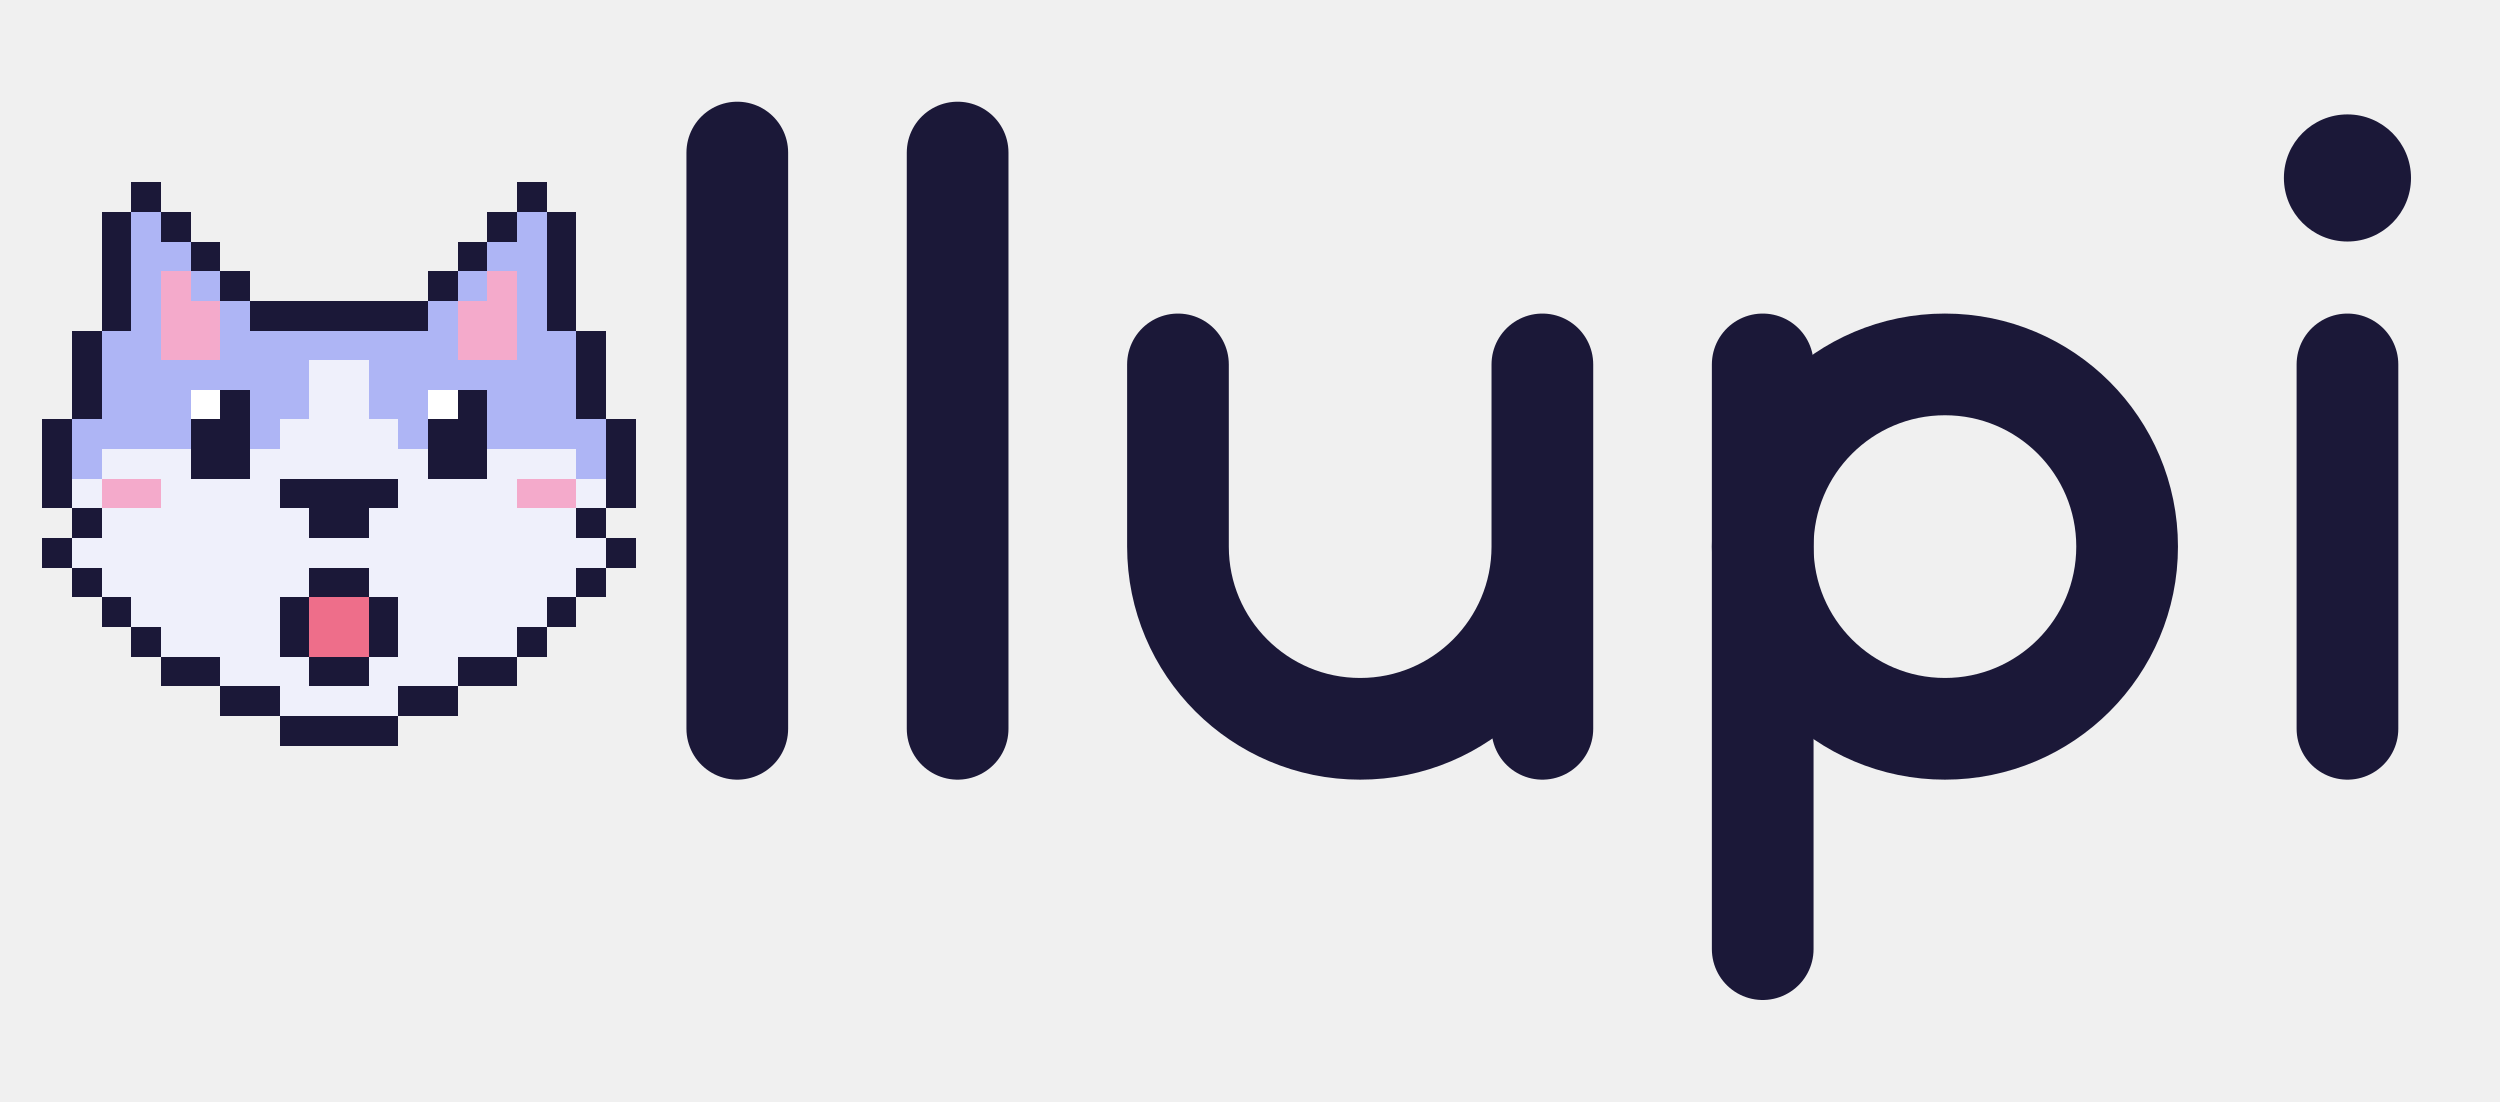
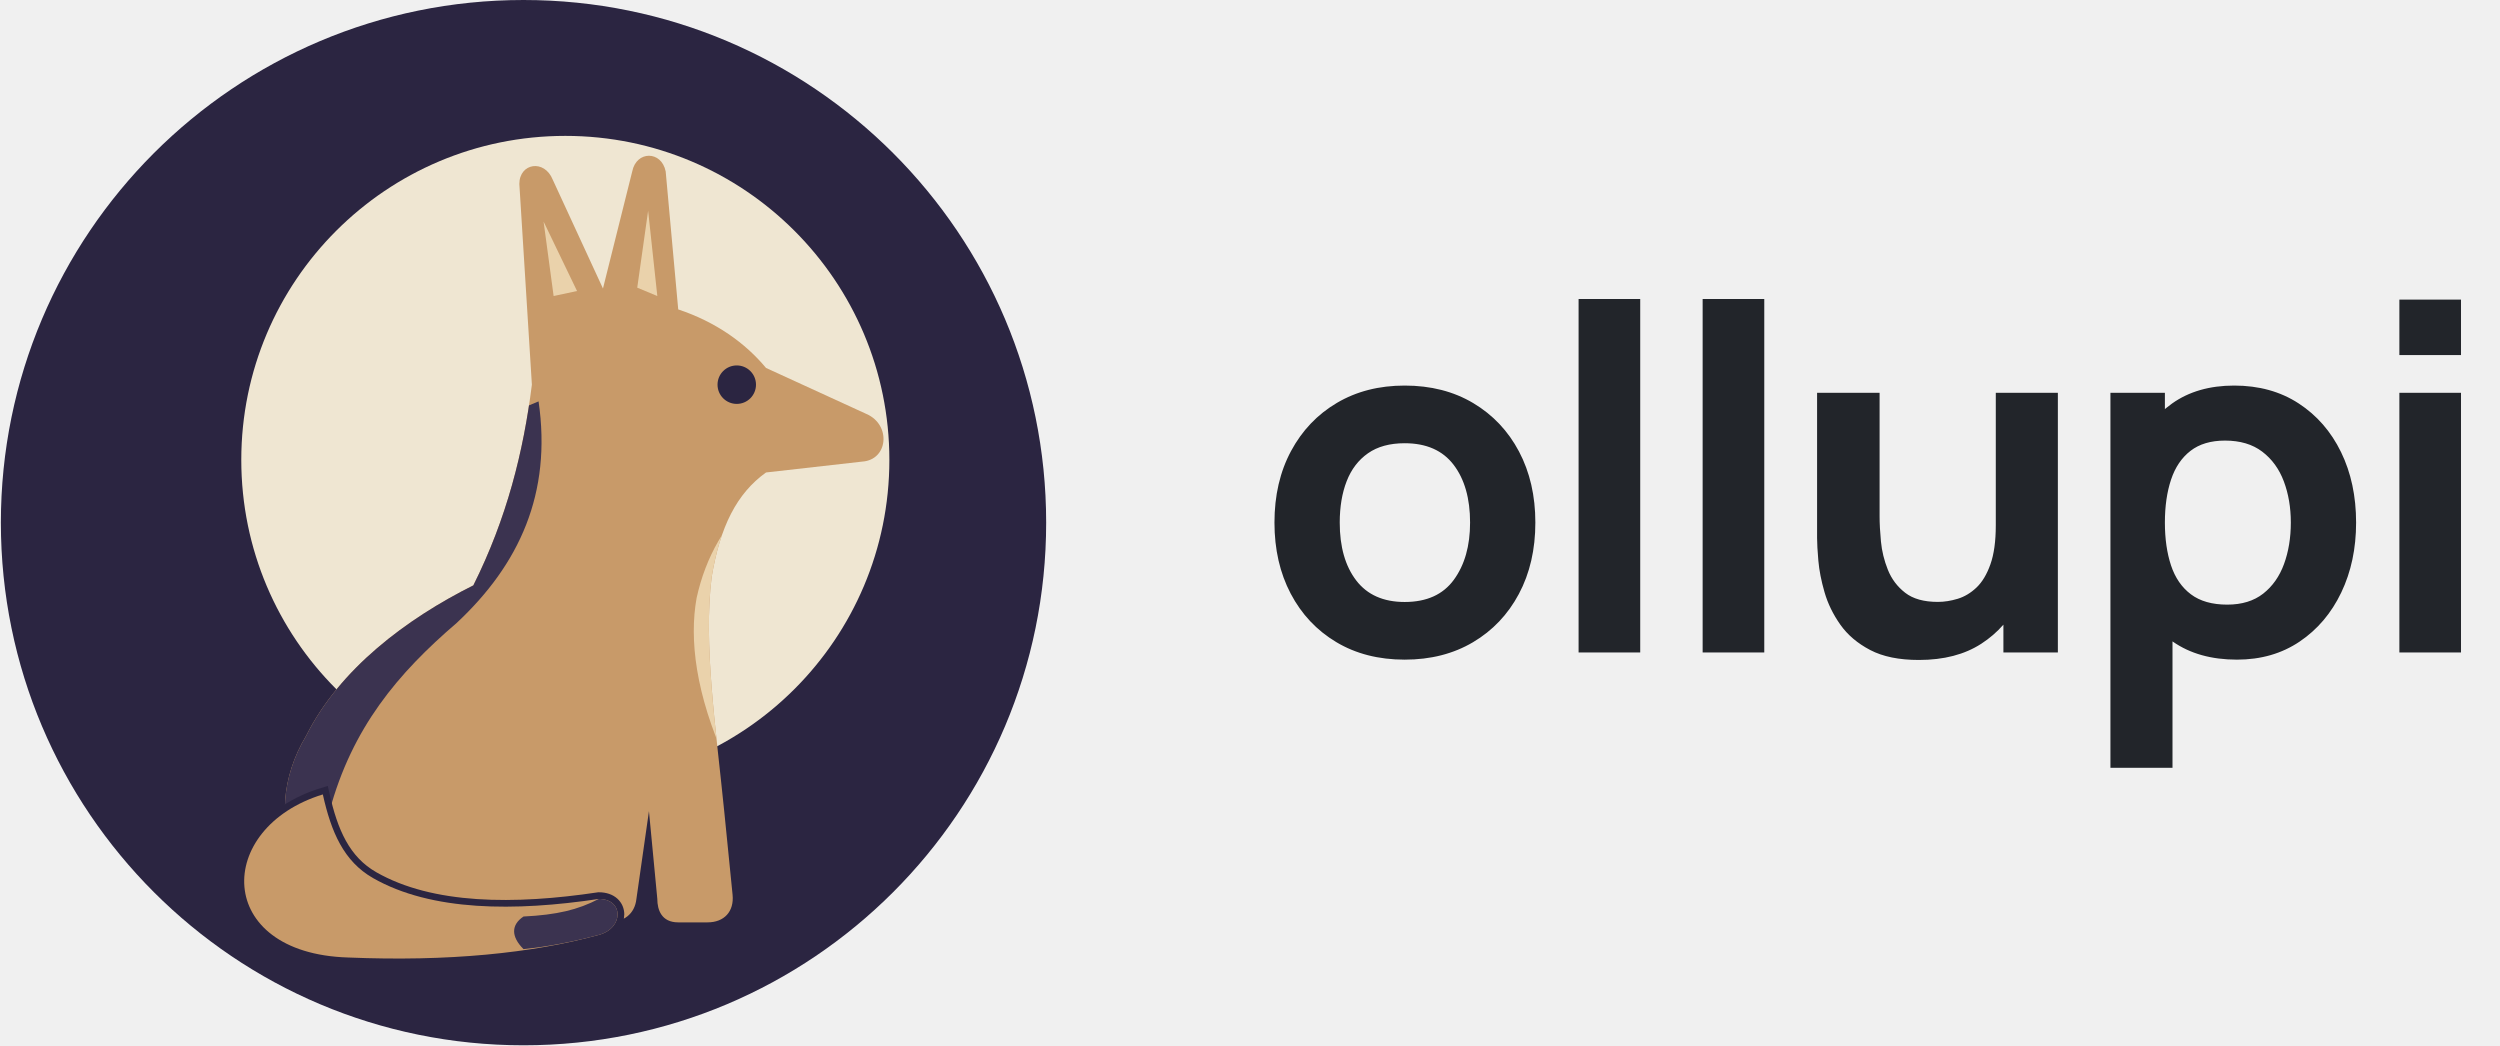
- <svg xmlns="http://www.w3.org/2000/svg" viewBox="-24 -184 590 260" width="590" height="260">
-   <g shape-rendering="crispEdges">
-     <rect x="7" y="-141" width="7" height="7" fill="#1b1838" />
-     <rect x="98" y="-141" width="7" height="7" fill="#1b1838" />
-     <rect x="0" y="-134" width="7" height="7" fill="#1b1838" />
-     <rect x="7" y="-134" width="7" height="7" fill="#aeb5f5" />
-     <rect x="14" y="-134" width="7" height="7" fill="#1b1838" />
-     <rect x="91" y="-134" width="7" height="7" fill="#1b1838" />
-     <rect x="98" y="-134" width="7" height="7" fill="#aeb5f5" />
-     <rect x="105" y="-134" width="7" height="7" fill="#1b1838" />
-     <rect x="0" y="-127" width="7" height="7" fill="#1b1838" />
-     <rect x="7" y="-127" width="14" height="7" fill="#aeb5f5" />
-     <rect x="21" y="-127" width="7" height="7" fill="#1b1838" />
-     <rect x="84" y="-127" width="7" height="7" fill="#1b1838" />
-     <rect x="91" y="-127" width="14" height="7" fill="#aeb5f5" />
-     <rect x="105" y="-127" width="7" height="7" fill="#1b1838" />
-     <rect x="0" y="-120" width="7" height="7" fill="#1b1838" />
-     <rect x="7" y="-120" width="7" height="7" fill="#aeb5f5" />
-     <rect x="14" y="-120" width="7" height="7" fill="#f4aacb" />
-     <rect x="21" y="-120" width="7" height="7" fill="#aeb5f5" />
-     <rect x="28" y="-120" width="7" height="7" fill="#1b1838" />
-     <rect x="77" y="-120" width="7" height="7" fill="#1b1838" />
-     <rect x="84" y="-120" width="7" height="7" fill="#aeb5f5" />
-     <rect x="91" y="-120" width="7" height="7" fill="#f4aacb" />
-     <rect x="98" y="-120" width="7" height="7" fill="#aeb5f5" />
-     <rect x="105" y="-120" width="7" height="7" fill="#1b1838" />
-     <rect x="0" y="-113" width="7" height="7" fill="#1b1838" />
-     <rect x="7" y="-113" width="7" height="7" fill="#aeb5f5" />
-     <rect x="14" y="-113" width="14" height="7" fill="#f4aacb" />
-     <rect x="28" y="-113" width="7" height="7" fill="#aeb5f5" />
-     <rect x="35" y="-113" width="42" height="7" fill="#1b1838" />
-     <rect x="77" y="-113" width="7" height="7" fill="#aeb5f5" />
-     <rect x="84" y="-113" width="14" height="7" fill="#f4aacb" />
-     <rect x="98" y="-113" width="7" height="7" fill="#aeb5f5" />
-     <rect x="105" y="-113" width="7" height="7" fill="#1b1838" />
-     <rect x="-7" y="-106" width="7" height="7" fill="#1b1838" />
-     <rect x="0" y="-106" width="14" height="7" fill="#aeb5f5" />
-     <rect x="14" y="-106" width="14" height="7" fill="#f4aacb" />
-     <rect x="28" y="-106" width="56" height="7" fill="#aeb5f5" />
-     <rect x="84" y="-106" width="14" height="7" fill="#f4aacb" />
-     <rect x="98" y="-106" width="14" height="7" fill="#aeb5f5" />
-     <rect x="112" y="-106" width="7" height="7" fill="#1b1838" />
-     <rect x="-7" y="-99" width="7" height="7" fill="#1b1838" />
-     <rect x="0" y="-99" width="49" height="7" fill="#aeb5f5" />
-     <rect x="49" y="-99" width="14" height="7" fill="#eff0fb" />
-     <rect x="63" y="-99" width="49" height="7" fill="#aeb5f5" />
-     <rect x="112" y="-99" width="7" height="7" fill="#1b1838" />
-     <rect x="-7" y="-92" width="7" height="7" fill="#1b1838" />
-     <rect x="0" y="-92" width="21" height="7" fill="#aeb5f5" />
-     <rect x="21" y="-92" width="7" height="7" fill="#ffffff" />
-     <rect x="28" y="-92" width="7" height="7" fill="#1b1838" />
-     <rect x="35" y="-92" width="14" height="7" fill="#aeb5f5" />
-     <rect x="49" y="-92" width="14" height="7" fill="#eff0fb" />
-     <rect x="63" y="-92" width="14" height="7" fill="#aeb5f5" />
-     <rect x="77" y="-92" width="7" height="7" fill="#ffffff" />
-     <rect x="84" y="-92" width="7" height="7" fill="#1b1838" />
-     <rect x="91" y="-92" width="21" height="7" fill="#aeb5f5" />
-     <rect x="112" y="-92" width="7" height="7" fill="#1b1838" />
-     <rect x="-14" y="-85" width="7" height="7" fill="#1b1838" />
-     <rect x="-7" y="-85" width="28" height="7" fill="#aeb5f5" />
-     <rect x="21" y="-85" width="14" height="7" fill="#1b1838" />
-     <rect x="35" y="-85" width="7" height="7" fill="#aeb5f5" />
-     <rect x="42" y="-85" width="28" height="7" fill="#eff0fb" />
-     <rect x="70" y="-85" width="7" height="7" fill="#aeb5f5" />
-     <rect x="77" y="-85" width="14" height="7" fill="#1b1838" />
-     <rect x="91" y="-85" width="28" height="7" fill="#aeb5f5" />
-     <rect x="119" y="-85" width="7" height="7" fill="#1b1838" />
-     <rect x="-14" y="-78" width="7" height="7" fill="#1b1838" />
-     <rect x="-7" y="-78" width="7" height="7" fill="#aeb5f5" />
-     <rect x="0" y="-78" width="21" height="7" fill="#eff0fb" />
-     <rect x="21" y="-78" width="14" height="7" fill="#1b1838" />
-     <rect x="35" y="-78" width="42" height="7" fill="#eff0fb" />
-     <rect x="77" y="-78" width="14" height="7" fill="#1b1838" />
-     <rect x="91" y="-78" width="21" height="7" fill="#eff0fb" />
-     <rect x="112" y="-78" width="7" height="7" fill="#aeb5f5" />
-     <rect x="119" y="-78" width="7" height="7" fill="#1b1838" />
-     <rect x="-14" y="-71" width="7" height="7" fill="#1b1838" />
-     <rect x="-7" y="-71" width="7" height="7" fill="#eff0fb" />
-     <rect x="0" y="-71" width="14" height="7" fill="#f4aacb" />
-     <rect x="14" y="-71" width="28" height="7" fill="#eff0fb" />
-     <rect x="42" y="-71" width="28" height="7" fill="#1b1838" />
-     <rect x="70" y="-71" width="28" height="7" fill="#eff0fb" />
-     <rect x="98" y="-71" width="14" height="7" fill="#f4aacb" />
-     <rect x="112" y="-71" width="7" height="7" fill="#eff0fb" />
-     <rect x="119" y="-71" width="7" height="7" fill="#1b1838" />
-     <rect x="-7" y="-64" width="7" height="7" fill="#1b1838" />
-     <rect x="0" y="-64" width="49" height="7" fill="#eff0fb" />
-     <rect x="49" y="-64" width="14" height="7" fill="#1b1838" />
-     <rect x="63" y="-64" width="49" height="7" fill="#eff0fb" />
-     <rect x="112" y="-64" width="7" height="7" fill="#1b1838" />
-     <rect x="-14" y="-57" width="7" height="7" fill="#1b1838" />
-     <rect x="-7" y="-57" width="126" height="7" fill="#eff0fb" />
-     <rect x="119" y="-57" width="7" height="7" fill="#1b1838" />
-     <rect x="-7" y="-50" width="7" height="7" fill="#1b1838" />
-     <rect x="0" y="-50" width="49" height="7" fill="#eff0fb" />
-     <rect x="49" y="-50" width="14" height="7" fill="#1b1838" />
-     <rect x="63" y="-50" width="49" height="7" fill="#eff0fb" />
-     <rect x="112" y="-50" width="7" height="7" fill="#1b1838" />
-     <rect x="0" y="-43" width="7" height="7" fill="#1b1838" />
-     <rect x="7" y="-43" width="35" height="7" fill="#eff0fb" />
-     <rect x="42" y="-43" width="7" height="7" fill="#1b1838" />
-     <rect x="49" y="-43" width="14" height="7" fill="#ee6e8a" />
-     <rect x="63" y="-43" width="7" height="7" fill="#1b1838" />
-     <rect x="70" y="-43" width="35" height="7" fill="#eff0fb" />
-     <rect x="105" y="-43" width="7" height="7" fill="#1b1838" />
-     <rect x="7" y="-36" width="7" height="7" fill="#1b1838" />
-     <rect x="14" y="-36" width="28" height="7" fill="#eff0fb" />
-     <rect x="42" y="-36" width="7" height="7" fill="#1b1838" />
-     <rect x="49" y="-36" width="14" height="7" fill="#ee6e8a" />
-     <rect x="63" y="-36" width="7" height="7" fill="#1b1838" />
-     <rect x="70" y="-36" width="28" height="7" fill="#eff0fb" />
-     <rect x="98" y="-36" width="7" height="7" fill="#1b1838" />
-     <rect x="14" y="-29" width="14" height="7" fill="#1b1838" />
-     <rect x="28" y="-29" width="21" height="7" fill="#eff0fb" />
-     <rect x="49" y="-29" width="14" height="7" fill="#1b1838" />
-     <rect x="63" y="-29" width="21" height="7" fill="#eff0fb" />
-     <rect x="84" y="-29" width="14" height="7" fill="#1b1838" />
-     <rect x="28" y="-22" width="14" height="7" fill="#1b1838" />
-     <rect x="42" y="-22" width="28" height="7" fill="#eff0fb" />
-     <rect x="70" y="-22" width="14" height="7" fill="#1b1838" />
-     <rect x="42" y="-15" width="28" height="7" fill="#1b1838" />
+ <svg xmlns="http://www.w3.org/2000/svg" viewBox="0 0 239.0 100" width="574" height="240">
+   <circle cx="50" cy="50" r="50" fill="#2b2541" />
+   <circle cx="54" cy="44" r="31" fill="#efe6d2" />
+   <g transform="translate(14 12) scale(.8)">
+     <clipPath id="body">
+       <path d="M30 95 C18 95 13 83 19 73 C23 65 31 59 39 55 C43 47 45 39 46 31 L44.5 7 C44.5 4.5 47.5 4 48.5 6.5 L54.5 19.5 L58 5.5 C58.5 3 61.5 3 62 5.5 L63.5 22 C68 23.5 71.5 26 74 29 L86 34.5 C89 35.8 88.6 40 85.5 40.2 L74 41.5 C70.5 44 68.5 48 67.5 54 C66.5 62 68 72 69 82 L70 92 C70.2 94 69 95.3 67 95.3 L63.5 95.3 C61.5 95.3 61 93.8 61 92.5 L60 82 L58.5 92.5 C58.3 94.3 57 95.3 55 95.3 L50 95.3 Z" />
+     </clipPath>
+     <path d="M30 95 C18 95 13 83 19 73 C23 65 31 59 39 55 C43 47 45 39 46 31 L44.5 7 C44.5 4.5 47.5 4 48.5 6.5 L54.5 19.5 L58 5.5 C58.5 3 61.5 3 62 5.5 L63.5 22 C68 23.5 71.5 26 74 29 L86 34.5 C89 35.8 88.6 40 85.5 40.2 L74 41.5 C70.5 44 68.5 48 67.5 54 C66.5 62 68 72 69 82 L70 92 C70.2 94 69 95.3 67 95.3 L63.5 95.3 C61.5 95.3 61 93.8 61 92.5 L60 82 L58.5 92.5 C58.3 94.3 57 95.3 55 95.3 L50 95.3 Z" fill="#c89a69" />
+     <g clip-path="url(#body)">
+       <path d="M92 44 L72.5 44.5 C69.2 47.5 66.8 51.5 65.7 56.5 C64.8 61.5 65.6 68 69.2 76 L92 76 Z" fill="#ead2ab" />
+       <path d="M8 92 L8 40 L30 40 L46.8 33 C48.4 44 44.5 52.5 37 59.5 C30 65.5 24.5 72 21.8 82 Z" fill="#3b3350" />
+     </g>
+     <path d="M47.4 11.5 L51.4 19.8 L48.6 20.4 Z M59.9 10.2 L61 20.4 L58.6 19.4 Z" fill="#ead2ab" />
+     <path d="M21 80 C8 84 8 99 24 99.5 C36 100 46 99 54 96.8 C57 96 57 92.5 54 92.5 C44 94 34 94 27 90 C23.5 88 22 84.5 21 80 Z" fill="#c89a69" stroke="#2b2541" stroke-width="1.6" paint-order="stroke" />
+     <path d="M45 94.6 C49 94.4 51.5 93.8 54 92.5 C57 92.5 57 96 54 96.8 C51 97.6 48 98.2 45 98.5 C43.5 97 43.5 95.6 45 94.6 Z" fill="#3b3350" />
+     <circle cx="70.5" cy="31" r="2.3" fill="#2b2541" />
  </g>
-   <path d="M150,-148 V-12" fill="none" stroke="#1b1838" stroke-width="24" stroke-linecap="round" stroke-linejoin="round" />
-   <path d="M202,-148 V-12" fill="none" stroke="#1b1838" stroke-width="24" stroke-linecap="round" stroke-linejoin="round" />
-   <path d="M254,-98 V-55 A43,43 0 0 0 340,-55 V-98 M340,-55 V-12" fill="none" stroke="#1b1838" stroke-width="24" stroke-linecap="round" stroke-linejoin="round" />
-   <path d="M392,-98 V40" fill="none" stroke="#1b1838" stroke-width="24" stroke-linecap="round" stroke-linejoin="round" />
-   <circle cx="435" cy="-55" r="43" fill="none" stroke="#1b1838" stroke-width="24" stroke-linecap="round" stroke-linejoin="round" />
-   <path d="M530,-98 V-12" fill="none" stroke="#1b1838" stroke-width="24" stroke-linecap="round" stroke-linejoin="round" />
-   <circle cx="530" cy="-142" r="15" fill="#1b1838" />
+   <g transform="translate(120 13.38) scale(0.023)">
+     <path d="M621.668 2162.0Q458.918 2162.0 337.001 2089.0Q215.084 2016.0 147.542 1887.458Q80.0 1758.917 80.0 1591.833Q80.0 1422.75 149 1294.292Q218 1165.833 339.959 1093.917Q461.918 1022.0 621.668 1022.0Q784.501 1022.0 906.876 1094.958Q1029.252 1167.917 1097.21 1296.375Q1165.169 1424.833 1165.169 1591.833Q1165.169 1760.083 1096.71 1888.583Q1028.252 2017.083 905.835 2089.542Q783.418 2162.0 621.668 2162.0ZM621.668 1922.163Q758.75 1922.163 826.207 1829.747Q893.665 1737.332 893.665 1591.833Q893.665 1441.418 825.249 1351.628Q756.833 1261.837 621.668 1261.837Q528.669 1261.837 468.961 1303.67Q409.253 1345.503 380.379 1419.668Q351.504 1493.834 351.504 1591.833Q351.504 1743.082 420.087 1832.623Q488.669 1922.163 621.668 1922.163ZM1345.0 2132V662H1601.337V2132.0ZM1861.0 2132V662H2117.337V2132.0ZM2760.333 2163.333Q2637.082 2163.333 2558.04 2122Q2478.998 2080.666 2433.748 2016.541Q2388.499 1952.415 2367.999 1881.623Q2347.499 1810.831 2342.25 1750.04Q2337.0 1689.249 2337.0 1656.5V1052H2597.004V1567.165Q2597.004 1610.664 2602.629 1670.455Q2608.253 1730.246 2631.336 1788.038Q2654.419 1845.829 2703.418 1883.83Q2752.418 1921.83 2839.168 1921.83Q2879.5 1921.83 2921.958 1908.872Q2964.416 1895.914 3000.082 1862.04Q3035.749 1828.165 3058.04 1765.291Q3080.332 1702.416 3080.332 1603.499L3229.834 1671.167Q3229.834 1803.916 3177.084 1916.041Q3124.334 2028.166 3020.167 2095.75Q2916 2163.333 2760.333 2163.333ZM3111.999 2132.0V1785.497H3080.332V1052.0H3338.503V2132.0ZM4083.335 2162.0Q3923.834 2162.0 3816.501 2086.917Q3709.167 2011.833 3654.834 1882.792Q3600.501 1753.75 3600.501 1591.833Q3600.501 1429.667 3654.417 1300.708Q3708.334 1171.75 3813.209 1096.875Q3918.084 1022.0 4071.834 1022.0Q4226.001 1022.0 4339.876 1096.125Q4453.752 1170.25 4516.377 1298.792Q4579.002 1427.333 4579.002 1591.833Q4579.002 1753.833 4517.21 1882.875Q4455.418 2011.917 4344.043 2086.958Q4232.668 2162.0 4083.335 2162.0ZM3557.167 2612.0V1052.0H3783.67V1801.164H3815.337V2612.0ZM4043 1933.163Q4134.083 1933.163 4192.457 1887.497Q4250.832 1841.831 4279.165 1764.332Q4307.498 1686.832 4307.498 1591.833Q4307.498 1497.834 4278.373 1420.418Q4249.248 1343.002 4188.624 1296.919Q4128 1250.837 4033.834 1250.837Q3945.418 1250.837 3890.168 1293.586Q3834.919 1336.336 3809.295 1413.293Q3783.67 1490.251 3783.67 1591.833Q3783.67 1693.249 3809.253 1770.29Q3834.836 1847.331 3891.919 1890.247Q3949.001 1933.163 4043 1933.163ZM4759.0 895.168V664.499H5015.337V895.168ZM4759.0 2132V1052H5015.337V2132.0Z" fill="#22252a" />
+   </g>
</svg>
